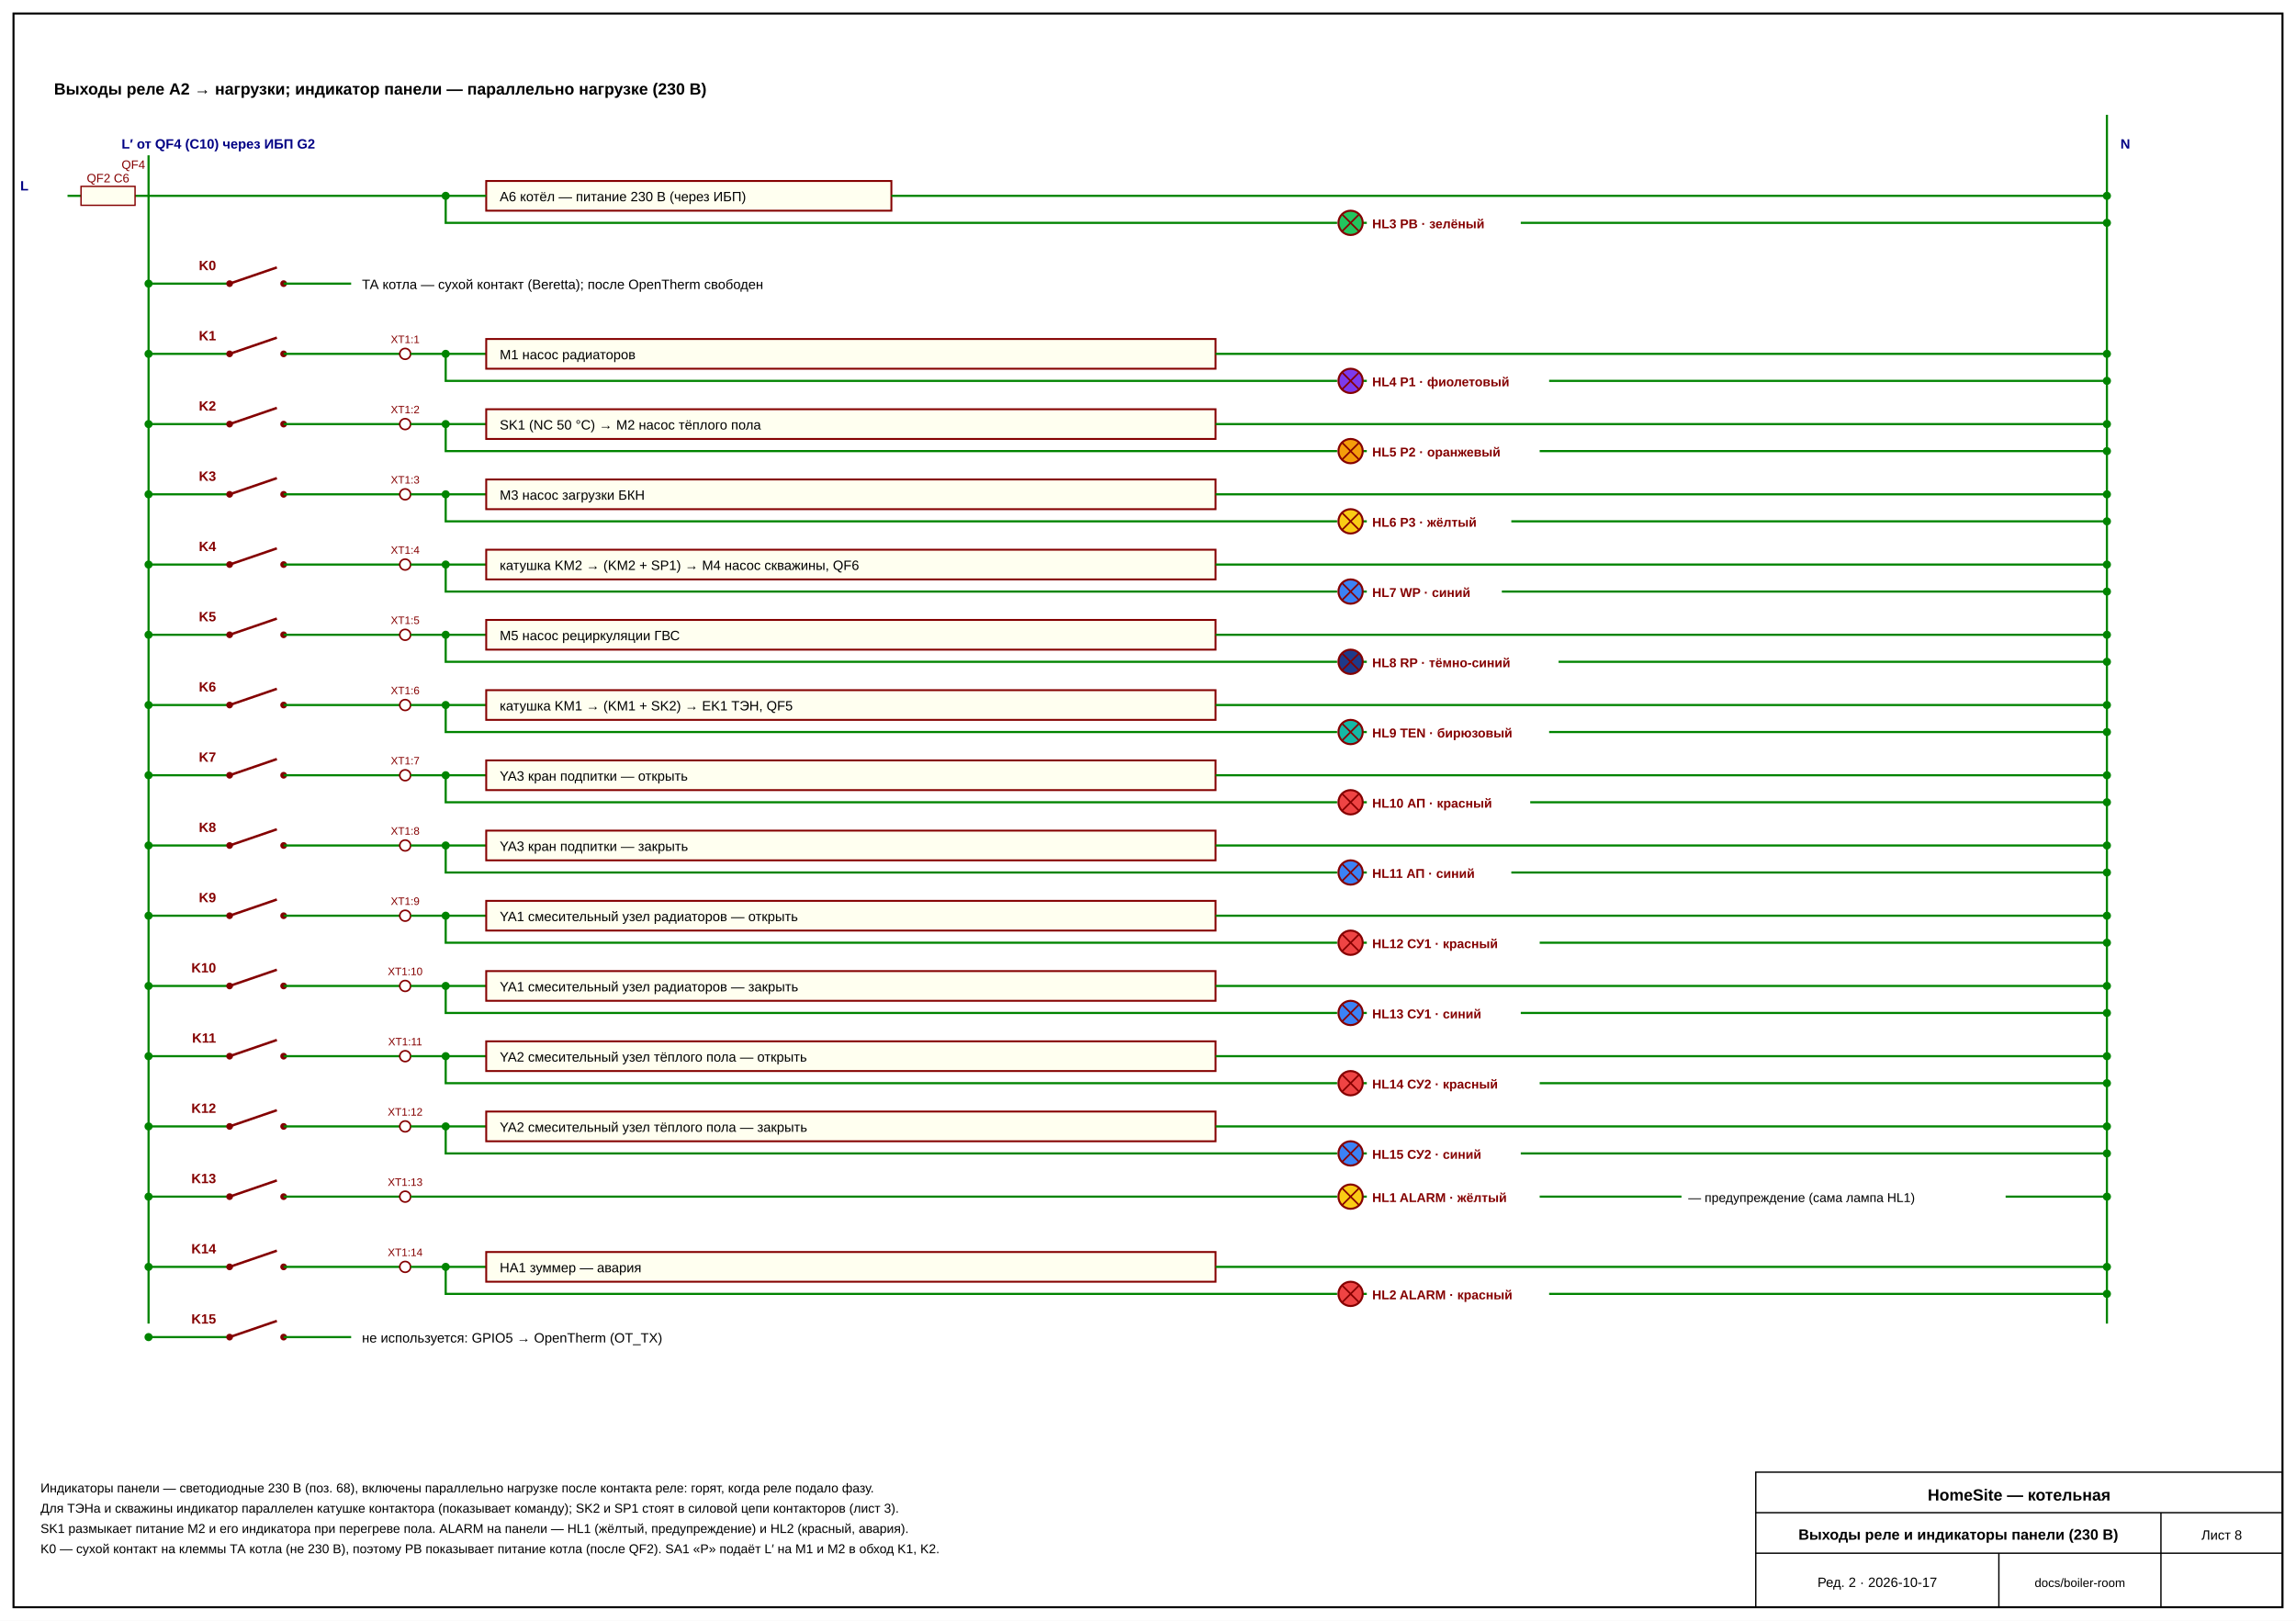
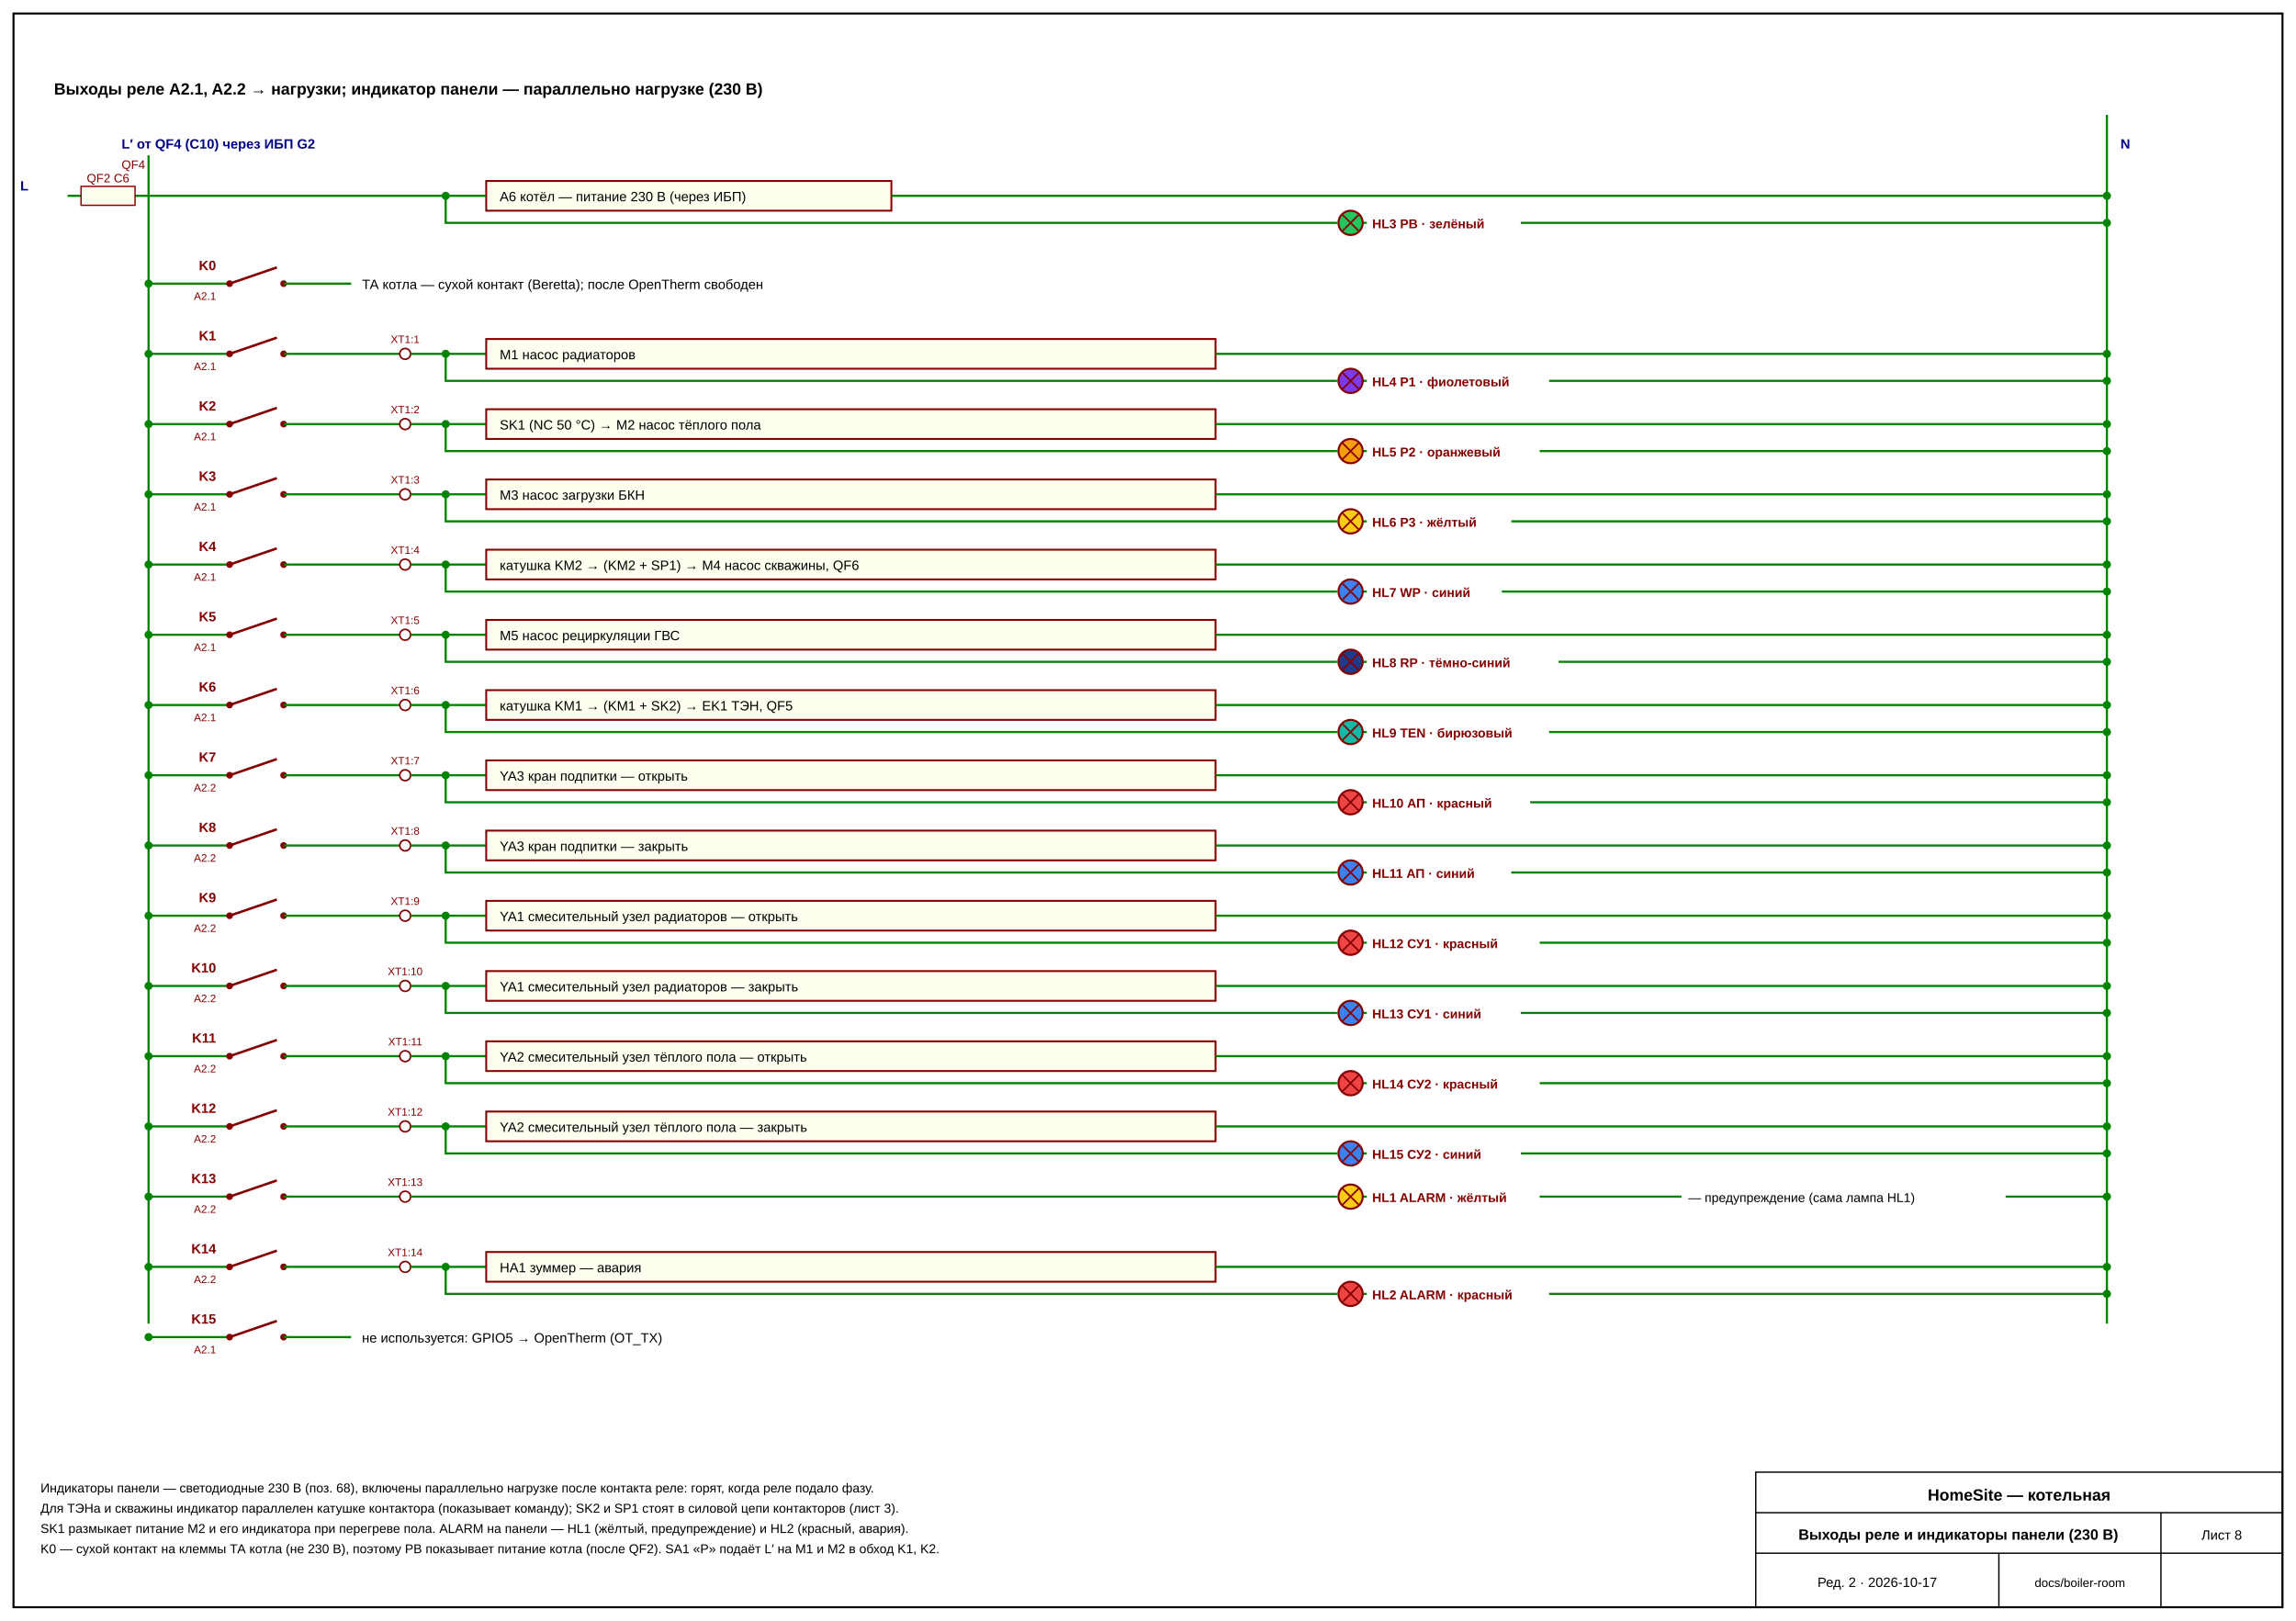
<svg xmlns="http://www.w3.org/2000/svg" viewBox="0 0 1700 1200" width="1700" height="1200" font-family="Arial, Helvetica, sans-serif">
  <rect width="1700" height="1200" fill="#fff" />
-   <text x="40" y="70" font-size="12" text-anchor="start" fill="#000000" font-weight="bold">Выходы реле A2 → нагрузки; индикатор панели — параллельно нагрузке (230 В)</text>
+   <text x="40" y="70" font-size="12" text-anchor="start" fill="#000000" font-weight="bold">Выходы реле A2.1, A2.2 → нагрузки; индикатор панели — параллельно нагрузке (230 В)</text>
  <text x="90" y="110" font-size="10" text-anchor="start" fill="#000084" font-weight="bold">L′ от QF4 (C10) через ИБП G2</text>
  <text x="1570" y="110" font-size="10" text-anchor="start" fill="#000084" font-weight="bold">N</text>
  <g data-ref="QF4" data-pos="60">
    <text x="90" y="125" font-size="9" text-anchor="start" fill="#840000" font-weight="normal">QF4</text>
  </g>
  <path d="M110,115 L110,980" fill="none" stroke="#008400" stroke-width="1.6" />
  <path d="M1560,85 L1560,980" fill="none" stroke="#008400" stroke-width="1.6" />
  <path d="M50,145 L330,145" fill="none" stroke="#008400" stroke-width="1.6" />
  <text x="15" y="141" font-size="10" text-anchor="start" fill="#000084" font-weight="bold">L</text>
  <g data-ref="QF2" data-pos="60">
    <rect x="60" y="138" width="40" height="14" fill="#fffff0" stroke="#840000" />
    <text x="80" y="135" font-size="9" text-anchor="middle" fill="#840000" font-weight="normal">QF2 C6</text>
  </g>
  <g data-ref="A6" data-pos="1">
    <rect x="360" y="134" width="300" height="22" fill="#fffff0" stroke="#840000" stroke-width="1.4" />
    <text x="370" y="149" font-size="10" text-anchor="start" fill="#000000" font-weight="normal">A6 котёл — питание 230 В (через ИБП)</text>
  </g>
  <path d="M330,145 L360,145" fill="none" stroke="#008400" stroke-width="1.6" />
  <path d="M660,145 L1560,145" fill="none" stroke="#008400" stroke-width="1.6" />
  <circle cx="1560" cy="145" r="3" fill="#008400" />
  <circle cx="330" cy="145" r="3" fill="#008400" />
  <path d="M330,145 L330,165 L990,165" fill="none" stroke="#008400" stroke-width="1.6" />
  <path d="M1009,165 L1560,165" fill="none" stroke="#008400" stroke-width="1.6" />
  <circle cx="1560" cy="165" r="3" fill="#008400" />
  <g data-ref="HL3" data-pos="68">
    <circle cx="1000" cy="165" r="9" fill="#22c55e" stroke="#840000" stroke-width="1.5" />
    <path d="M994,159 L1006,171 M994,171 L1006,159" stroke="#840000" stroke-width="1.2" />
    <rect x="1012" y="157" width="114" height="16" fill="#fff" />
    <text x="1016" y="169" font-size="9.5" text-anchor="start" fill="#840000" font-weight="bold">HL3  PB · зелёный</text>
  </g>
  <circle cx="110" cy="210" r="3" fill="#008400" />
  <path d="M110,210 L170,210" fill="none" stroke="#008400" stroke-width="1.6" />
-   <g data-ref="A2" data-pos="51">
+   <g data-ref="A2.1" data-pos="51">
    <circle cx="170" cy="210" r="2.5" fill="#840000" />
    <path d="M170,210 L205,198" stroke="#840000" stroke-width="1.8" />
    <circle cx="210" cy="210" r="2.5" fill="#840000" />
    <text x="160" y="200" font-size="10" text-anchor="end" fill="#840000" font-weight="bold">K0</text>
+     <text x="160" y="222" font-size="8" text-anchor="end" fill="#840000" font-weight="normal">A2.1</text>
  </g>
  <path d="M210,210 L260,210" fill="none" stroke="#008400" stroke-width="1.6" />
  <text x="268" y="214" font-size="10" text-anchor="start" fill="#000000" font-weight="normal">ТА котла — сухой контакт (Beretta); после OpenTherm свободен</text>
  <circle cx="110" cy="262" r="3" fill="#008400" />
  <path d="M110,262 L170,262" fill="none" stroke="#008400" stroke-width="1.6" />
-   <g data-ref="A2" data-pos="51">
+   <g data-ref="A2.1" data-pos="51">
    <circle cx="170" cy="262" r="2.5" fill="#840000" />
    <path d="M170,262 L205,250" stroke="#840000" stroke-width="1.8" />
    <circle cx="210" cy="262" r="2.5" fill="#840000" />
    <text x="160" y="252" font-size="10" text-anchor="end" fill="#840000" font-weight="bold">K1</text>
+     <text x="160" y="274" font-size="8" text-anchor="end" fill="#840000" font-weight="normal">A2.1</text>
  </g>
  <path d="M210,262 L300,262" fill="none" stroke="#008400" stroke-width="1.6" />
  <g data-ref="XT1" data-pos="63">
    <circle cx="300" cy="262" r="4" fill="#fff" stroke="#840000" stroke-width="1.2" />
    <text x="300" y="254" font-size="8" text-anchor="middle" fill="#840000" font-weight="normal">XT1:1</text>
  </g>
  <path d="M304,262 L360,262" fill="none" stroke="#008400" stroke-width="1.6" />
  <g data-ref="M1">
    <rect x="360" y="251" width="540" height="22" fill="#fffff0" stroke="#840000" stroke-width="1.4" />
    <text x="370" y="266" font-size="10" text-anchor="start" fill="#000000" font-weight="normal">M1 насос радиаторов</text>
  </g>
  <path d="M900,262 L1560,262" fill="none" stroke="#008400" stroke-width="1.6" />
  <circle cx="1560" cy="262" r="3" fill="#008400" />
  <circle cx="330" cy="262" r="3" fill="#008400" />
  <path d="M330,262 L330,282 L990,282" fill="none" stroke="#008400" stroke-width="1.6" />
  <path d="M1009,282 L1560,282" fill="none" stroke="#008400" stroke-width="1.6" />
  <circle cx="1560" cy="282" r="3" fill="#008400" />
  <g data-ref="HL4" data-pos="68">
    <circle cx="1000" cy="282" r="9" fill="#7c3aed" stroke="#840000" stroke-width="1.5" />
    <path d="M994,276 L1006,288 M994,288 L1006,276" stroke="#840000" stroke-width="1.2" />
    <rect x="1012" y="274" width="135" height="16" fill="#fff" />
    <text x="1016" y="286" font-size="9.5" text-anchor="start" fill="#840000" font-weight="bold">HL4  P1 · фиолетовый</text>
  </g>
  <circle cx="110" cy="314" r="3" fill="#008400" />
  <path d="M110,314 L170,314" fill="none" stroke="#008400" stroke-width="1.6" />
-   <g data-ref="A2" data-pos="51">
+   <g data-ref="A2.1" data-pos="51">
    <circle cx="170" cy="314" r="2.5" fill="#840000" />
    <path d="M170,314 L205,302" stroke="#840000" stroke-width="1.8" />
    <circle cx="210" cy="314" r="2.5" fill="#840000" />
    <text x="160" y="304" font-size="10" text-anchor="end" fill="#840000" font-weight="bold">K2</text>
+     <text x="160" y="326" font-size="8" text-anchor="end" fill="#840000" font-weight="normal">A2.1</text>
  </g>
  <path d="M210,314 L300,314" fill="none" stroke="#008400" stroke-width="1.6" />
  <g data-ref="XT1" data-pos="63">
    <circle cx="300" cy="314" r="4" fill="#fff" stroke="#840000" stroke-width="1.2" />
    <text x="300" y="306" font-size="8" text-anchor="middle" fill="#840000" font-weight="normal">XT1:2</text>
  </g>
  <path d="M304,314 L360,314" fill="none" stroke="#008400" stroke-width="1.6" />
  <g data-ref="SK1 M2">
    <rect x="360" y="303" width="540" height="22" fill="#fffff0" stroke="#840000" stroke-width="1.4" />
    <text x="370" y="318" font-size="10" text-anchor="start" fill="#000000" font-weight="normal">SK1 (NC 50 °C) → M2 насос тёплого пола</text>
  </g>
  <path d="M900,314 L1560,314" fill="none" stroke="#008400" stroke-width="1.6" />
  <circle cx="1560" cy="314" r="3" fill="#008400" />
  <circle cx="330" cy="314" r="3" fill="#008400" />
  <path d="M330,314 L330,334 L990,334" fill="none" stroke="#008400" stroke-width="1.6" />
  <path d="M1009,334 L1560,334" fill="none" stroke="#008400" stroke-width="1.6" />
  <circle cx="1560" cy="334" r="3" fill="#008400" />
  <g data-ref="HL5" data-pos="68">
    <circle cx="1000" cy="334" r="9" fill="#f59e0b" stroke="#840000" stroke-width="1.5" />
    <path d="M994,328 L1006,340 M994,340 L1006,328" stroke="#840000" stroke-width="1.2" />
    <rect x="1012" y="326" width="128" height="16" fill="#fff" />
    <text x="1016" y="338" font-size="9.5" text-anchor="start" fill="#840000" font-weight="bold">HL5  P2 · оранжевый</text>
  </g>
  <circle cx="110" cy="366" r="3" fill="#008400" />
  <path d="M110,366 L170,366" fill="none" stroke="#008400" stroke-width="1.6" />
-   <g data-ref="A2" data-pos="51">
+   <g data-ref="A2.1" data-pos="51">
    <circle cx="170" cy="366" r="2.5" fill="#840000" />
    <path d="M170,366 L205,354" stroke="#840000" stroke-width="1.8" />
    <circle cx="210" cy="366" r="2.5" fill="#840000" />
    <text x="160" y="356" font-size="10" text-anchor="end" fill="#840000" font-weight="bold">K3</text>
+     <text x="160" y="378" font-size="8" text-anchor="end" fill="#840000" font-weight="normal">A2.1</text>
  </g>
  <path d="M210,366 L300,366" fill="none" stroke="#008400" stroke-width="1.6" />
  <g data-ref="XT1" data-pos="63">
    <circle cx="300" cy="366" r="4" fill="#fff" stroke="#840000" stroke-width="1.2" />
    <text x="300" y="358" font-size="8" text-anchor="middle" fill="#840000" font-weight="normal">XT1:3</text>
  </g>
  <path d="M304,366 L360,366" fill="none" stroke="#008400" stroke-width="1.6" />
  <g data-ref="M3">
    <rect x="360" y="355" width="540" height="22" fill="#fffff0" stroke="#840000" stroke-width="1.4" />
    <text x="370" y="370" font-size="10" text-anchor="start" fill="#000000" font-weight="normal">M3 насос загрузки БКН</text>
  </g>
  <path d="M900,366 L1560,366" fill="none" stroke="#008400" stroke-width="1.6" />
  <circle cx="1560" cy="366" r="3" fill="#008400" />
  <circle cx="330" cy="366" r="3" fill="#008400" />
  <path d="M330,366 L330,386 L990,386" fill="none" stroke="#008400" stroke-width="1.6" />
  <path d="M1009,386 L1560,386" fill="none" stroke="#008400" stroke-width="1.6" />
  <circle cx="1560" cy="386" r="3" fill="#008400" />
  <g data-ref="HL6" data-pos="68">
    <circle cx="1000" cy="386" r="9" fill="#facc15" stroke="#840000" stroke-width="1.5" />
    <path d="M994,380 L1006,392 M994,392 L1006,380" stroke="#840000" stroke-width="1.2" />
    <rect x="1012" y="378" width="107" height="16" fill="#fff" />
    <text x="1016" y="390" font-size="9.5" text-anchor="start" fill="#840000" font-weight="bold">HL6  P3 · жёлтый</text>
  </g>
  <circle cx="110" cy="418" r="3" fill="#008400" />
  <path d="M110,418 L170,418" fill="none" stroke="#008400" stroke-width="1.6" />
-   <g data-ref="A2" data-pos="51">
+   <g data-ref="A2.1" data-pos="51">
    <circle cx="170" cy="418" r="2.5" fill="#840000" />
    <path d="M170,418 L205,406" stroke="#840000" stroke-width="1.8" />
    <circle cx="210" cy="418" r="2.5" fill="#840000" />
    <text x="160" y="408" font-size="10" text-anchor="end" fill="#840000" font-weight="bold">K4</text>
+     <text x="160" y="430" font-size="8" text-anchor="end" fill="#840000" font-weight="normal">A2.1</text>
  </g>
  <path d="M210,418 L300,418" fill="none" stroke="#008400" stroke-width="1.6" />
  <g data-ref="XT1" data-pos="63">
    <circle cx="300" cy="418" r="4" fill="#fff" stroke="#840000" stroke-width="1.2" />
    <text x="300" y="410" font-size="8" text-anchor="middle" fill="#840000" font-weight="normal">XT1:4</text>
  </g>
  <path d="M304,418 L360,418" fill="none" stroke="#008400" stroke-width="1.6" />
  <g data-ref="KM2 SP1 M4">
    <rect x="360" y="407" width="540" height="22" fill="#fffff0" stroke="#840000" stroke-width="1.4" />
    <text x="370" y="422" font-size="10" text-anchor="start" fill="#000000" font-weight="normal">катушка KM2 → (KM2 + SP1) → M4 насос скважины, QF6</text>
  </g>
  <path d="M900,418 L1560,418" fill="none" stroke="#008400" stroke-width="1.6" />
  <circle cx="1560" cy="418" r="3" fill="#008400" />
  <circle cx="330" cy="418" r="3" fill="#008400" />
  <path d="M330,418 L330,438 L990,438" fill="none" stroke="#008400" stroke-width="1.6" />
  <path d="M1009,438 L1560,438" fill="none" stroke="#008400" stroke-width="1.6" />
  <circle cx="1560" cy="438" r="3" fill="#008400" />
  <g data-ref="HL7" data-pos="68">
    <circle cx="1000" cy="438" r="9" fill="#3b82f6" stroke="#840000" stroke-width="1.5" />
    <path d="M994,432 L1006,444 M994,444 L1006,432" stroke="#840000" stroke-width="1.2" />
    <rect x="1012" y="430" width="100" height="16" fill="#fff" />
    <text x="1016" y="442" font-size="9.5" text-anchor="start" fill="#840000" font-weight="bold">HL7  WP · синий</text>
  </g>
  <circle cx="110" cy="470" r="3" fill="#008400" />
  <path d="M110,470 L170,470" fill="none" stroke="#008400" stroke-width="1.6" />
-   <g data-ref="A2" data-pos="51">
+   <g data-ref="A2.1" data-pos="51">
    <circle cx="170" cy="470" r="2.5" fill="#840000" />
    <path d="M170,470 L205,458" stroke="#840000" stroke-width="1.8" />
    <circle cx="210" cy="470" r="2.5" fill="#840000" />
    <text x="160" y="460" font-size="10" text-anchor="end" fill="#840000" font-weight="bold">K5</text>
+     <text x="160" y="482" font-size="8" text-anchor="end" fill="#840000" font-weight="normal">A2.1</text>
  </g>
  <path d="M210,470 L300,470" fill="none" stroke="#008400" stroke-width="1.6" />
  <g data-ref="XT1" data-pos="63">
    <circle cx="300" cy="470" r="4" fill="#fff" stroke="#840000" stroke-width="1.2" />
    <text x="300" y="462" font-size="8" text-anchor="middle" fill="#840000" font-weight="normal">XT1:5</text>
  </g>
  <path d="M304,470 L360,470" fill="none" stroke="#008400" stroke-width="1.6" />
  <g data-ref="M5">
    <rect x="360" y="459" width="540" height="22" fill="#fffff0" stroke="#840000" stroke-width="1.4" />
    <text x="370" y="474" font-size="10" text-anchor="start" fill="#000000" font-weight="normal">M5 насос рециркуляции ГВС</text>
  </g>
  <path d="M900,470 L1560,470" fill="none" stroke="#008400" stroke-width="1.6" />
  <circle cx="1560" cy="470" r="3" fill="#008400" />
  <circle cx="330" cy="470" r="3" fill="#008400" />
  <path d="M330,470 L330,490 L990,490" fill="none" stroke="#008400" stroke-width="1.6" />
  <path d="M1009,490 L1560,490" fill="none" stroke="#008400" stroke-width="1.6" />
  <circle cx="1560" cy="490" r="3" fill="#008400" />
  <g data-ref="HL8" data-pos="68">
    <circle cx="1000" cy="490" r="9" fill="#1e3a8a" stroke="#840000" stroke-width="1.5" />
    <path d="M994,484 L1006,496 M994,496 L1006,484" stroke="#840000" stroke-width="1.2" />
    <rect x="1012" y="482" width="142" height="16" fill="#fff" />
    <text x="1016" y="494" font-size="9.5" text-anchor="start" fill="#840000" font-weight="bold">HL8  RP · тёмно-синий</text>
  </g>
  <circle cx="110" cy="522" r="3" fill="#008400" />
  <path d="M110,522 L170,522" fill="none" stroke="#008400" stroke-width="1.6" />
-   <g data-ref="A2" data-pos="51">
+   <g data-ref="A2.1" data-pos="51">
    <circle cx="170" cy="522" r="2.5" fill="#840000" />
    <path d="M170,522 L205,510" stroke="#840000" stroke-width="1.8" />
    <circle cx="210" cy="522" r="2.5" fill="#840000" />
    <text x="160" y="512" font-size="10" text-anchor="end" fill="#840000" font-weight="bold">K6</text>
+     <text x="160" y="534" font-size="8" text-anchor="end" fill="#840000" font-weight="normal">A2.1</text>
  </g>
  <path d="M210,522 L300,522" fill="none" stroke="#008400" stroke-width="1.6" />
  <g data-ref="XT1" data-pos="63">
    <circle cx="300" cy="522" r="4" fill="#fff" stroke="#840000" stroke-width="1.2" />
    <text x="300" y="514" font-size="8" text-anchor="middle" fill="#840000" font-weight="normal">XT1:6</text>
  </g>
  <path d="M304,522 L360,522" fill="none" stroke="#008400" stroke-width="1.6" />
  <g data-ref="KM1 SK2 EK1">
    <rect x="360" y="511" width="540" height="22" fill="#fffff0" stroke="#840000" stroke-width="1.4" />
    <text x="370" y="526" font-size="10" text-anchor="start" fill="#000000" font-weight="normal">катушка KM1 → (KM1 + SK2) → EK1 ТЭН, QF5</text>
  </g>
  <path d="M900,522 L1560,522" fill="none" stroke="#008400" stroke-width="1.6" />
  <circle cx="1560" cy="522" r="3" fill="#008400" />
  <circle cx="330" cy="522" r="3" fill="#008400" />
  <path d="M330,522 L330,542 L990,542" fill="none" stroke="#008400" stroke-width="1.6" />
  <path d="M1009,542 L1560,542" fill="none" stroke="#008400" stroke-width="1.6" />
  <circle cx="1560" cy="542" r="3" fill="#008400" />
  <g data-ref="HL9" data-pos="68">
    <circle cx="1000" cy="542" r="9" fill="#14b8a6" stroke="#840000" stroke-width="1.5" />
    <path d="M994,536 L1006,548 M994,548 L1006,536" stroke="#840000" stroke-width="1.2" />
    <rect x="1012" y="534" width="135" height="16" fill="#fff" />
    <text x="1016" y="546" font-size="9.5" text-anchor="start" fill="#840000" font-weight="bold">HL9  TEN · бирюзовый</text>
  </g>
  <circle cx="110" cy="574" r="3" fill="#008400" />
  <path d="M110,574 L170,574" fill="none" stroke="#008400" stroke-width="1.6" />
-   <g data-ref="A2" data-pos="51">
+   <g data-ref="A2.2" data-pos="51">
    <circle cx="170" cy="574" r="2.5" fill="#840000" />
    <path d="M170,574 L205,562" stroke="#840000" stroke-width="1.8" />
    <circle cx="210" cy="574" r="2.5" fill="#840000" />
    <text x="160" y="564" font-size="10" text-anchor="end" fill="#840000" font-weight="bold">K7</text>
+     <text x="160" y="586" font-size="8" text-anchor="end" fill="#840000" font-weight="normal">A2.2</text>
  </g>
  <path d="M210,574 L300,574" fill="none" stroke="#008400" stroke-width="1.6" />
  <g data-ref="XT1" data-pos="63">
    <circle cx="300" cy="574" r="4" fill="#fff" stroke="#840000" stroke-width="1.2" />
    <text x="300" y="566" font-size="8" text-anchor="middle" fill="#840000" font-weight="normal">XT1:7</text>
  </g>
  <path d="M304,574 L360,574" fill="none" stroke="#008400" stroke-width="1.6" />
  <g data-ref="YA3">
    <rect x="360" y="563" width="540" height="22" fill="#fffff0" stroke="#840000" stroke-width="1.4" />
    <text x="370" y="578" font-size="10" text-anchor="start" fill="#000000" font-weight="normal">YA3 кран подпитки — открыть</text>
  </g>
  <path d="M900,574 L1560,574" fill="none" stroke="#008400" stroke-width="1.6" />
  <circle cx="1560" cy="574" r="3" fill="#008400" />
  <circle cx="330" cy="574" r="3" fill="#008400" />
  <path d="M330,574 L330,594 L990,594" fill="none" stroke="#008400" stroke-width="1.6" />
  <path d="M1009,594 L1560,594" fill="none" stroke="#008400" stroke-width="1.6" />
  <circle cx="1560" cy="594" r="3" fill="#008400" />
  <g data-ref="HL10" data-pos="68">
    <circle cx="1000" cy="594" r="9" fill="#ef4444" stroke="#840000" stroke-width="1.5" />
    <path d="M994,588 L1006,600 M994,600 L1006,588" stroke="#840000" stroke-width="1.2" />
    <rect x="1012" y="586" width="121" height="16" fill="#fff" />
    <text x="1016" y="598" font-size="9.5" text-anchor="start" fill="#840000" font-weight="bold">HL10  АП · красный</text>
  </g>
  <circle cx="110" cy="626" r="3" fill="#008400" />
  <path d="M110,626 L170,626" fill="none" stroke="#008400" stroke-width="1.6" />
-   <g data-ref="A2" data-pos="51">
+   <g data-ref="A2.2" data-pos="51">
    <circle cx="170" cy="626" r="2.5" fill="#840000" />
    <path d="M170,626 L205,614" stroke="#840000" stroke-width="1.8" />
    <circle cx="210" cy="626" r="2.5" fill="#840000" />
    <text x="160" y="616" font-size="10" text-anchor="end" fill="#840000" font-weight="bold">K8</text>
+     <text x="160" y="638" font-size="8" text-anchor="end" fill="#840000" font-weight="normal">A2.2</text>
  </g>
  <path d="M210,626 L300,626" fill="none" stroke="#008400" stroke-width="1.6" />
  <g data-ref="XT1" data-pos="63">
    <circle cx="300" cy="626" r="4" fill="#fff" stroke="#840000" stroke-width="1.2" />
    <text x="300" y="618" font-size="8" text-anchor="middle" fill="#840000" font-weight="normal">XT1:8</text>
  </g>
  <path d="M304,626 L360,626" fill="none" stroke="#008400" stroke-width="1.6" />
  <g data-ref="YA3">
    <rect x="360" y="615" width="540" height="22" fill="#fffff0" stroke="#840000" stroke-width="1.4" />
    <text x="370" y="630" font-size="10" text-anchor="start" fill="#000000" font-weight="normal">YA3 кран подпитки — закрыть</text>
  </g>
  <path d="M900,626 L1560,626" fill="none" stroke="#008400" stroke-width="1.6" />
  <circle cx="1560" cy="626" r="3" fill="#008400" />
  <circle cx="330" cy="626" r="3" fill="#008400" />
  <path d="M330,626 L330,646 L990,646" fill="none" stroke="#008400" stroke-width="1.6" />
  <path d="M1009,646 L1560,646" fill="none" stroke="#008400" stroke-width="1.6" />
  <circle cx="1560" cy="646" r="3" fill="#008400" />
  <g data-ref="HL11" data-pos="68">
    <circle cx="1000" cy="646" r="9" fill="#3b82f6" stroke="#840000" stroke-width="1.5" />
    <path d="M994,640 L1006,652 M994,652 L1006,640" stroke="#840000" stroke-width="1.2" />
    <rect x="1012" y="638" width="107" height="16" fill="#fff" />
    <text x="1016" y="650" font-size="9.5" text-anchor="start" fill="#840000" font-weight="bold">HL11  АП · синий</text>
  </g>
  <circle cx="110" cy="678" r="3" fill="#008400" />
  <path d="M110,678 L170,678" fill="none" stroke="#008400" stroke-width="1.6" />
-   <g data-ref="A2" data-pos="51">
+   <g data-ref="A2.2" data-pos="51">
    <circle cx="170" cy="678" r="2.5" fill="#840000" />
    <path d="M170,678 L205,666" stroke="#840000" stroke-width="1.8" />
    <circle cx="210" cy="678" r="2.5" fill="#840000" />
    <text x="160" y="668" font-size="10" text-anchor="end" fill="#840000" font-weight="bold">K9</text>
+     <text x="160" y="690" font-size="8" text-anchor="end" fill="#840000" font-weight="normal">A2.2</text>
  </g>
  <path d="M210,678 L300,678" fill="none" stroke="#008400" stroke-width="1.6" />
  <g data-ref="XT1" data-pos="63">
    <circle cx="300" cy="678" r="4" fill="#fff" stroke="#840000" stroke-width="1.2" />
    <text x="300" y="670" font-size="8" text-anchor="middle" fill="#840000" font-weight="normal">XT1:9</text>
  </g>
  <path d="M304,678 L360,678" fill="none" stroke="#008400" stroke-width="1.6" />
  <g data-ref="YA1">
    <rect x="360" y="667" width="540" height="22" fill="#fffff0" stroke="#840000" stroke-width="1.4" />
    <text x="370" y="682" font-size="10" text-anchor="start" fill="#000000" font-weight="normal">YA1 смесительный узел радиаторов — открыть</text>
  </g>
  <path d="M900,678 L1560,678" fill="none" stroke="#008400" stroke-width="1.6" />
  <circle cx="1560" cy="678" r="3" fill="#008400" />
  <circle cx="330" cy="678" r="3" fill="#008400" />
  <path d="M330,678 L330,698 L990,698" fill="none" stroke="#008400" stroke-width="1.6" />
  <path d="M1009,698 L1560,698" fill="none" stroke="#008400" stroke-width="1.6" />
  <circle cx="1560" cy="698" r="3" fill="#008400" />
  <g data-ref="HL12" data-pos="68">
    <circle cx="1000" cy="698" r="9" fill="#ef4444" stroke="#840000" stroke-width="1.5" />
    <path d="M994,692 L1006,704 M994,704 L1006,692" stroke="#840000" stroke-width="1.2" />
    <rect x="1012" y="690" width="128" height="16" fill="#fff" />
    <text x="1016" y="702" font-size="9.5" text-anchor="start" fill="#840000" font-weight="bold">HL12  СУ1 · красный</text>
  </g>
  <circle cx="110" cy="730" r="3" fill="#008400" />
  <path d="M110,730 L170,730" fill="none" stroke="#008400" stroke-width="1.6" />
-   <g data-ref="A2" data-pos="51">
+   <g data-ref="A2.2" data-pos="51">
    <circle cx="170" cy="730" r="2.5" fill="#840000" />
    <path d="M170,730 L205,718" stroke="#840000" stroke-width="1.8" />
    <circle cx="210" cy="730" r="2.5" fill="#840000" />
    <text x="160" y="720" font-size="10" text-anchor="end" fill="#840000" font-weight="bold">K10</text>
+     <text x="160" y="742" font-size="8" text-anchor="end" fill="#840000" font-weight="normal">A2.2</text>
  </g>
  <path d="M210,730 L300,730" fill="none" stroke="#008400" stroke-width="1.6" />
  <g data-ref="XT1" data-pos="63">
    <circle cx="300" cy="730" r="4" fill="#fff" stroke="#840000" stroke-width="1.2" />
    <text x="300" y="722" font-size="8" text-anchor="middle" fill="#840000" font-weight="normal">XT1:10</text>
  </g>
  <path d="M304,730 L360,730" fill="none" stroke="#008400" stroke-width="1.6" />
  <g data-ref="YA1">
    <rect x="360" y="719" width="540" height="22" fill="#fffff0" stroke="#840000" stroke-width="1.4" />
    <text x="370" y="734" font-size="10" text-anchor="start" fill="#000000" font-weight="normal">YA1 смесительный узел радиаторов — закрыть</text>
  </g>
  <path d="M900,730 L1560,730" fill="none" stroke="#008400" stroke-width="1.6" />
  <circle cx="1560" cy="730" r="3" fill="#008400" />
  <circle cx="330" cy="730" r="3" fill="#008400" />
  <path d="M330,730 L330,750 L990,750" fill="none" stroke="#008400" stroke-width="1.6" />
  <path d="M1009,750 L1560,750" fill="none" stroke="#008400" stroke-width="1.6" />
  <circle cx="1560" cy="750" r="3" fill="#008400" />
  <g data-ref="HL13" data-pos="68">
    <circle cx="1000" cy="750" r="9" fill="#3b82f6" stroke="#840000" stroke-width="1.5" />
    <path d="M994,744 L1006,756 M994,756 L1006,744" stroke="#840000" stroke-width="1.2" />
    <rect x="1012" y="742" width="114" height="16" fill="#fff" />
    <text x="1016" y="754" font-size="9.5" text-anchor="start" fill="#840000" font-weight="bold">HL13  СУ1 · синий</text>
  </g>
  <circle cx="110" cy="782" r="3" fill="#008400" />
  <path d="M110,782 L170,782" fill="none" stroke="#008400" stroke-width="1.6" />
-   <g data-ref="A2" data-pos="51">
+   <g data-ref="A2.2" data-pos="51">
    <circle cx="170" cy="782" r="2.5" fill="#840000" />
    <path d="M170,782 L205,770" stroke="#840000" stroke-width="1.8" />
    <circle cx="210" cy="782" r="2.5" fill="#840000" />
    <text x="160" y="772" font-size="10" text-anchor="end" fill="#840000" font-weight="bold">K11</text>
+     <text x="160" y="794" font-size="8" text-anchor="end" fill="#840000" font-weight="normal">A2.2</text>
  </g>
  <path d="M210,782 L300,782" fill="none" stroke="#008400" stroke-width="1.6" />
  <g data-ref="XT1" data-pos="63">
    <circle cx="300" cy="782" r="4" fill="#fff" stroke="#840000" stroke-width="1.2" />
    <text x="300" y="774" font-size="8" text-anchor="middle" fill="#840000" font-weight="normal">XT1:11</text>
  </g>
  <path d="M304,782 L360,782" fill="none" stroke="#008400" stroke-width="1.6" />
  <g data-ref="YA2">
    <rect x="360" y="771" width="540" height="22" fill="#fffff0" stroke="#840000" stroke-width="1.4" />
    <text x="370" y="786" font-size="10" text-anchor="start" fill="#000000" font-weight="normal">YA2 смесительный узел тёплого пола — открыть</text>
  </g>
  <path d="M900,782 L1560,782" fill="none" stroke="#008400" stroke-width="1.6" />
  <circle cx="1560" cy="782" r="3" fill="#008400" />
  <circle cx="330" cy="782" r="3" fill="#008400" />
  <path d="M330,782 L330,802 L990,802" fill="none" stroke="#008400" stroke-width="1.6" />
  <path d="M1009,802 L1560,802" fill="none" stroke="#008400" stroke-width="1.6" />
  <circle cx="1560" cy="802" r="3" fill="#008400" />
  <g data-ref="HL14" data-pos="68">
    <circle cx="1000" cy="802" r="9" fill="#ef4444" stroke="#840000" stroke-width="1.5" />
    <path d="M994,796 L1006,808 M994,808 L1006,796" stroke="#840000" stroke-width="1.2" />
    <rect x="1012" y="794" width="128" height="16" fill="#fff" />
    <text x="1016" y="806" font-size="9.5" text-anchor="start" fill="#840000" font-weight="bold">HL14  СУ2 · красный</text>
  </g>
  <circle cx="110" cy="834" r="3" fill="#008400" />
  <path d="M110,834 L170,834" fill="none" stroke="#008400" stroke-width="1.6" />
-   <g data-ref="A2" data-pos="51">
+   <g data-ref="A2.2" data-pos="51">
    <circle cx="170" cy="834" r="2.5" fill="#840000" />
    <path d="M170,834 L205,822" stroke="#840000" stroke-width="1.8" />
    <circle cx="210" cy="834" r="2.5" fill="#840000" />
    <text x="160" y="824" font-size="10" text-anchor="end" fill="#840000" font-weight="bold">K12</text>
+     <text x="160" y="846" font-size="8" text-anchor="end" fill="#840000" font-weight="normal">A2.2</text>
  </g>
  <path d="M210,834 L300,834" fill="none" stroke="#008400" stroke-width="1.6" />
  <g data-ref="XT1" data-pos="63">
    <circle cx="300" cy="834" r="4" fill="#fff" stroke="#840000" stroke-width="1.2" />
    <text x="300" y="826" font-size="8" text-anchor="middle" fill="#840000" font-weight="normal">XT1:12</text>
  </g>
  <path d="M304,834 L360,834" fill="none" stroke="#008400" stroke-width="1.6" />
  <g data-ref="YA2">
    <rect x="360" y="823" width="540" height="22" fill="#fffff0" stroke="#840000" stroke-width="1.4" />
    <text x="370" y="838" font-size="10" text-anchor="start" fill="#000000" font-weight="normal">YA2 смесительный узел тёплого пола — закрыть</text>
  </g>
  <path d="M900,834 L1560,834" fill="none" stroke="#008400" stroke-width="1.6" />
  <circle cx="1560" cy="834" r="3" fill="#008400" />
  <circle cx="330" cy="834" r="3" fill="#008400" />
  <path d="M330,834 L330,854 L990,854" fill="none" stroke="#008400" stroke-width="1.6" />
  <path d="M1009,854 L1560,854" fill="none" stroke="#008400" stroke-width="1.6" />
  <circle cx="1560" cy="854" r="3" fill="#008400" />
  <g data-ref="HL15" data-pos="68">
    <circle cx="1000" cy="854" r="9" fill="#3b82f6" stroke="#840000" stroke-width="1.5" />
    <path d="M994,848 L1006,860 M994,860 L1006,848" stroke="#840000" stroke-width="1.2" />
    <rect x="1012" y="846" width="114" height="16" fill="#fff" />
    <text x="1016" y="858" font-size="9.5" text-anchor="start" fill="#840000" font-weight="bold">HL15  СУ2 · синий</text>
  </g>
  <circle cx="110" cy="886" r="3" fill="#008400" />
  <path d="M110,886 L170,886" fill="none" stroke="#008400" stroke-width="1.6" />
-   <g data-ref="A2" data-pos="51">
+   <g data-ref="A2.2" data-pos="51">
    <circle cx="170" cy="886" r="2.5" fill="#840000" />
    <path d="M170,886 L205,874" stroke="#840000" stroke-width="1.8" />
    <circle cx="210" cy="886" r="2.5" fill="#840000" />
    <text x="160" y="876" font-size="10" text-anchor="end" fill="#840000" font-weight="bold">K13</text>
+     <text x="160" y="898" font-size="8" text-anchor="end" fill="#840000" font-weight="normal">A2.2</text>
  </g>
  <path d="M210,886 L300,886" fill="none" stroke="#008400" stroke-width="1.6" />
  <g data-ref="XT1" data-pos="63">
    <circle cx="300" cy="886" r="4" fill="#fff" stroke="#840000" stroke-width="1.2" />
    <text x="300" y="878" font-size="8" text-anchor="middle" fill="#840000" font-weight="normal">XT1:13</text>
  </g>
  <path d="M304,886 L990,886" fill="none" stroke="#008400" stroke-width="1.6" />
  <path d="M1009,886 L1560,886" fill="none" stroke="#008400" stroke-width="1.6" />
  <circle cx="1560" cy="886" r="3" fill="#008400" />
  <g data-ref="HL1" data-pos="59">
    <circle cx="1000" cy="886" r="9" fill="#facc15" stroke="#840000" stroke-width="1.5" />
    <path d="M994,880 L1006,892 M994,892 L1006,880" stroke="#840000" stroke-width="1.2" />
    <rect x="1012" y="878" width="128" height="16" fill="#fff" />
    <text x="1016" y="890" font-size="9.5" text-anchor="start" fill="#840000" font-weight="bold">HL1  ALARM · жёлтый</text>
  </g>
  <rect x="1245" y="878" width="240" height="16" fill="#fff" />
  <text x="1250" y="890" font-size="9.5" text-anchor="start" fill="#000000" font-weight="normal">— предупреждение (сама лампа HL1)</text>
  <circle cx="110" cy="938" r="3" fill="#008400" />
  <path d="M110,938 L170,938" fill="none" stroke="#008400" stroke-width="1.6" />
-   <g data-ref="A2" data-pos="51">
+   <g data-ref="A2.2" data-pos="51">
    <circle cx="170" cy="938" r="2.5" fill="#840000" />
    <path d="M170,938 L205,926" stroke="#840000" stroke-width="1.8" />
    <circle cx="210" cy="938" r="2.5" fill="#840000" />
    <text x="160" y="928" font-size="10" text-anchor="end" fill="#840000" font-weight="bold">K14</text>
+     <text x="160" y="950" font-size="8" text-anchor="end" fill="#840000" font-weight="normal">A2.2</text>
  </g>
  <path d="M210,938 L300,938" fill="none" stroke="#008400" stroke-width="1.6" />
  <g data-ref="XT1" data-pos="63">
    <circle cx="300" cy="938" r="4" fill="#fff" stroke="#840000" stroke-width="1.2" />
    <text x="300" y="930" font-size="8" text-anchor="middle" fill="#840000" font-weight="normal">XT1:14</text>
  </g>
  <path d="M304,938 L360,938" fill="none" stroke="#008400" stroke-width="1.6" />
  <g data-ref="HA1">
    <rect x="360" y="927" width="540" height="22" fill="#fffff0" stroke="#840000" stroke-width="1.4" />
    <text x="370" y="942" font-size="10" text-anchor="start" fill="#000000" font-weight="normal">HA1 зуммер — авария</text>
  </g>
  <path d="M900,938 L1560,938" fill="none" stroke="#008400" stroke-width="1.6" />
  <circle cx="1560" cy="938" r="3" fill="#008400" />
  <circle cx="330" cy="938" r="3" fill="#008400" />
  <path d="M330,938 L330,958 L990,958" fill="none" stroke="#008400" stroke-width="1.6" />
  <path d="M1009,958 L1560,958" fill="none" stroke="#008400" stroke-width="1.6" />
  <circle cx="1560" cy="958" r="3" fill="#008400" />
  <g data-ref="HL2" data-pos="59">
    <circle cx="1000" cy="958" r="9" fill="#ef4444" stroke="#840000" stroke-width="1.5" />
    <path d="M994,952 L1006,964 M994,964 L1006,952" stroke="#840000" stroke-width="1.2" />
    <rect x="1012" y="950" width="135" height="16" fill="#fff" />
    <text x="1016" y="962" font-size="9.5" text-anchor="start" fill="#840000" font-weight="bold">HL2  ALARM · красный</text>
  </g>
  <circle cx="110" cy="990" r="3" fill="#008400" />
  <path d="M110,990 L170,990" fill="none" stroke="#008400" stroke-width="1.6" />
-   <g data-ref="A2" data-pos="51">
+   <g data-ref="A2.1" data-pos="51">
    <circle cx="170" cy="990" r="2.5" fill="#840000" />
    <path d="M170,990 L205,978" stroke="#840000" stroke-width="1.8" />
    <circle cx="210" cy="990" r="2.5" fill="#840000" />
    <text x="160" y="980" font-size="10" text-anchor="end" fill="#840000" font-weight="bold">K15</text>
+     <text x="160" y="1002" font-size="8" text-anchor="end" fill="#840000" font-weight="normal">A2.1</text>
  </g>
  <path d="M210,990 L260,990" fill="none" stroke="#008400" stroke-width="1.6" />
  <text x="268" y="994" font-size="10" text-anchor="start" fill="#000000" font-weight="normal">не используется: GPIO5 → OpenTherm (OT_TX)</text>
  <text x="30" y="1105" font-size="9.5" text-anchor="start" font-weight="normal" fill="#000" stroke="none">Индикаторы панели — светодиодные 230 В (поз. 68), включены параллельно нагрузке после контакта реле: горят, когда реле подало фазу.</text>
  <text x="30" y="1120" font-size="9.5" text-anchor="start" font-weight="normal" fill="#000" stroke="none">Для ТЭНа и скважины индикатор параллелен катушке контактора (показывает команду); SK2 и SP1 стоят в силовой цепи контакторов (лист 3).</text>
  <text x="30" y="1135" font-size="9.5" text-anchor="start" font-weight="normal" fill="#000" stroke="none">SK1 размыкает питание M2 и его индикатора при перегреве пола. ALARM на панели — HL1 (жёлтый, предупреждение) и HL2 (красный, авария).</text>
  <text x="30" y="1150" font-size="9.5" text-anchor="start" font-weight="normal" fill="#000" stroke="none">K0 — сухой контакт на клеммы ТА котла (не 230 В), поэтому PB показывает питание котла (после QF2). SA1 «Р» подаёт L′ на M1 и M2 в обход K1, K2.</text>
  <rect x="10" y="10" width="1680" height="1180" fill="none" stroke="#000" stroke-width="1.5" />
  <g stroke="#000" stroke-width="1" fill="none">
    <rect x="1300" y="1090" width="390" height="100" />
    <path d="M1300,1120 H1690 M1300,1150 H1690 M1600,1120 V1190 M1480,1150 V1190" />
  </g>
  <text x="1495" y="1111" font-size="12" text-anchor="middle" font-weight="bold" fill="#000" stroke="none">HomeSite — котельная</text>
  <text x="1450" y="1140" font-size="11" text-anchor="middle" font-weight="bold" fill="#000" stroke="none">Выходы реле и индикаторы панели (230 В)</text>
  <text x="1645" y="1140" font-size="10" text-anchor="middle" font-weight="normal" fill="#000" stroke="none">Лист 8</text>
  <text x="1390" y="1175" font-size="10" text-anchor="middle" font-weight="normal" fill="#000" stroke="none">Ред. 2 · 2026-10-17</text>
  <text x="1540" y="1175" font-size="9" text-anchor="middle" font-weight="normal" fill="#000" stroke="none">docs/boiler-room</text>
</svg>
